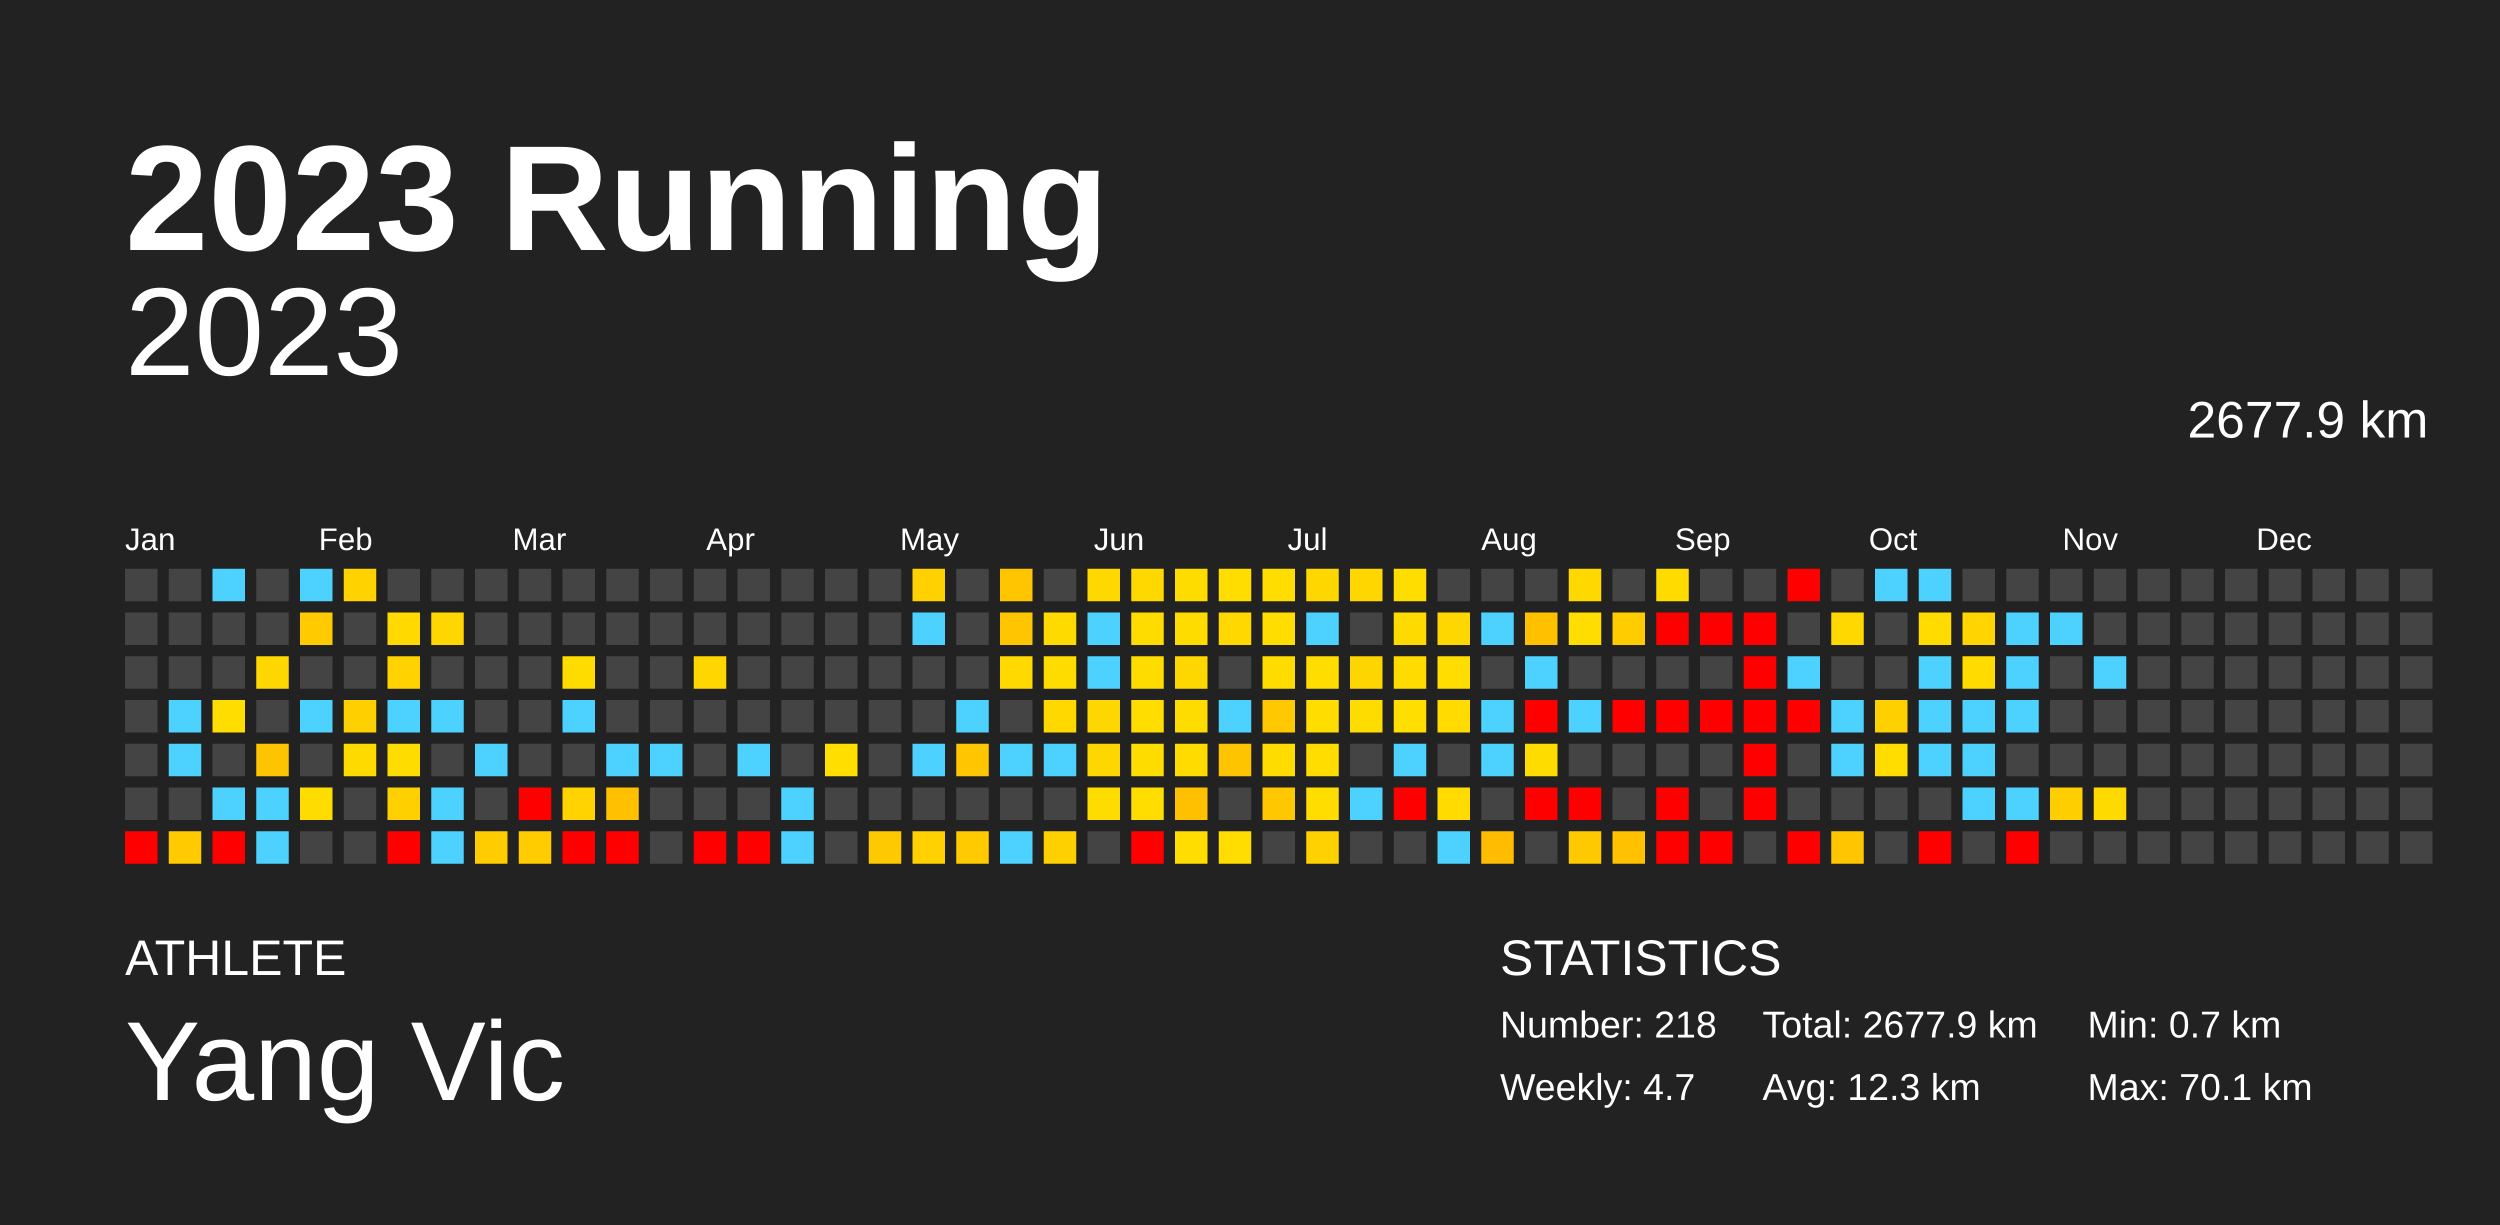
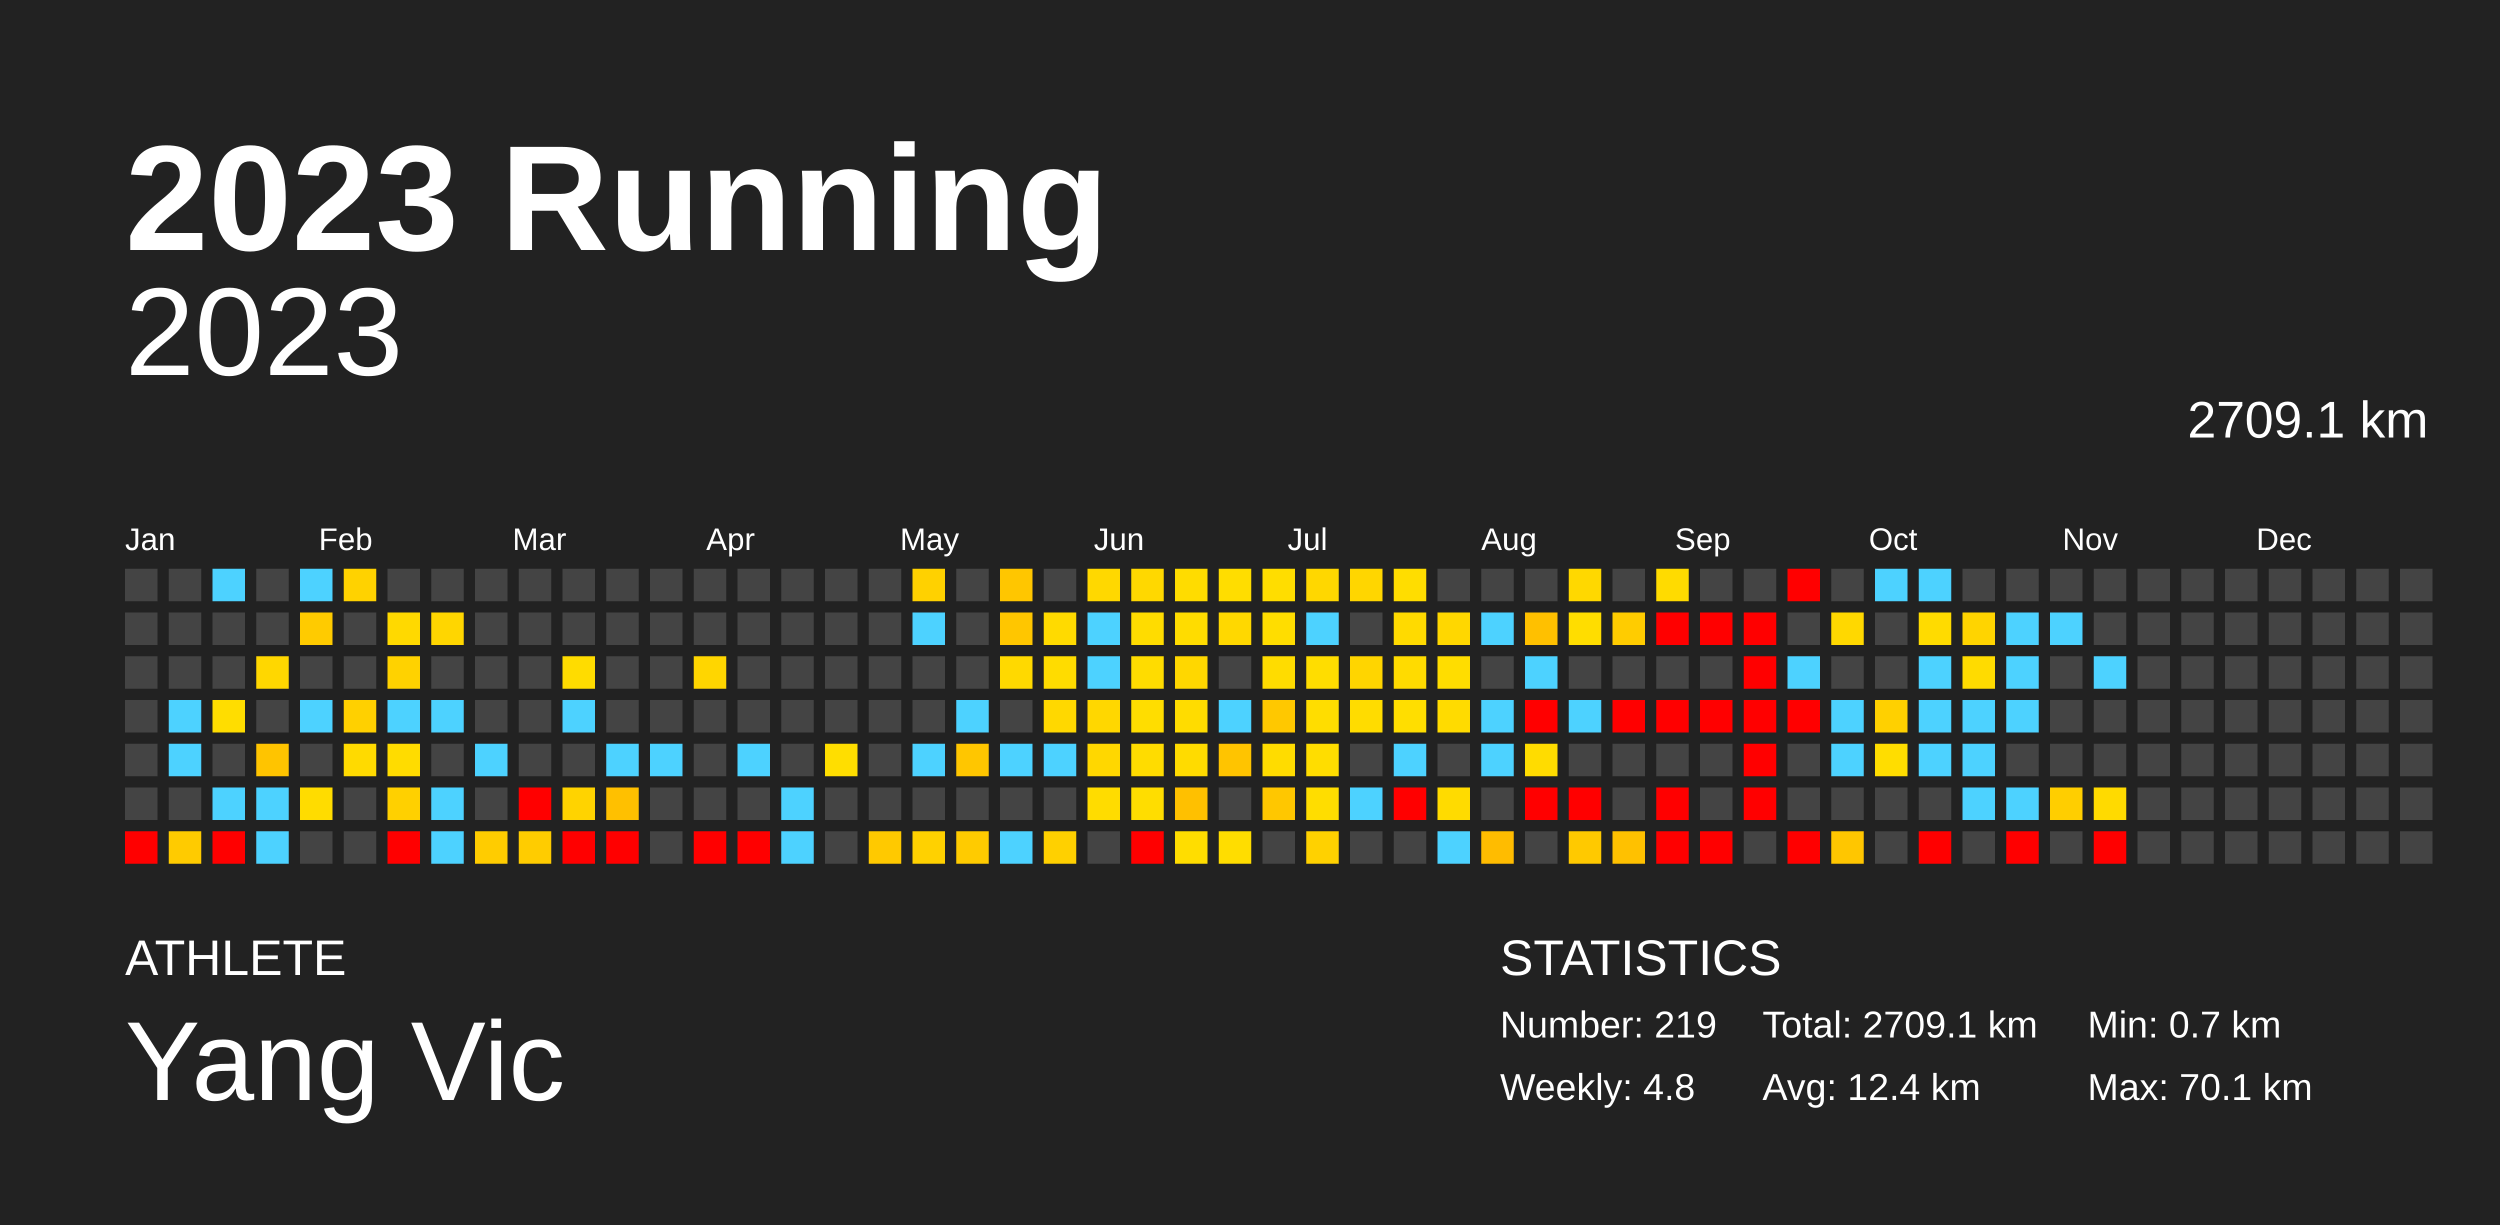
<svg xmlns="http://www.w3.org/2000/svg" baseProfile="full" height="98mm" version="1.1" viewBox="0,0,200,98" width="200mm">
  <defs />
  <rect fill="#222222" height="98" width="200" x="0" y="0" />
  <text fill="#FFFFFF" style="font-size:12px; font-family:Arial; font-weight:bold;" x="10" y="20">2023 Running</text>
  <text fill="#FFFFFF" style="font-size:4px; font-family:Arial" x="10" y="78">ATHLETE</text>
  <text fill="#FFFFFF" style="font-size:9px; font-family:Arial" x="10" y="88">Yang Vic</text>
  <text fill="#FFFFFF" style="font-size:4px; font-family:Arial" x="120" y="78">STATISTICS</text>
-   <text fill="#FFFFFF" style="font-size:3px; font-family:Arial" x="120" y="83">Number: 218</text>
-   <text fill="#FFFFFF" style="font-size:3px; font-family:Arial" x="120" y="88">Weekly: 4.7</text>
-   <text fill="#FFFFFF" style="font-size:3px; font-family:Arial" x="141" y="83">Total: 2677.9 km</text>
-   <text fill="#FFFFFF" style="font-size:3px; font-family:Arial" x="141" y="88">Avg: 12.3 km</text>
+   <text fill="#FFFFFF" style="font-size:3px; font-family:Arial" x="120" y="83">Number: 219</text>
+   <text fill="#FFFFFF" style="font-size:3px; font-family:Arial" x="120" y="88">Weekly: 4.8</text>
+   <text fill="#FFFFFF" style="font-size:3px; font-family:Arial" x="141" y="83">Total: 2709.1 km</text>
+   <text fill="#FFFFFF" style="font-size:3px; font-family:Arial" x="141" y="88">Avg: 12.4 km</text>
  <text fill="#FFFFFF" style="font-size:3px; font-family:Arial" x="167" y="83">Min: 0.7 km</text>
  <text fill="#FFFFFF" style="font-size:3px; font-family:Arial" x="167" y="88">Max: 70.1 km</text>
  <text alignment-baseline="hanging" fill="#FFFFFF" style="font-size:10.0px; font-family:Arial;" x="10" y="30">2023</text>
-   <text alignment-baseline="hanging" fill="#FFFFFF" style="font-size:4.125px; font-family:Arial;" x="175" y="35">2677.9 km</text>
+   <text alignment-baseline="hanging" fill="#FFFFFF" style="font-size:4.125px; font-family:Arial;" x="175" y="35">2709.1 km</text>
  <text fill="#FFFFFF" style="font-size:2.5px; font-family:Arial" x="10.0" y="44">Jan</text>
  <text fill="#FFFFFF" style="font-size:2.5px; font-family:Arial" x="25.5" y="44">Feb</text>
  <text fill="#FFFFFF" style="font-size:2.5px; font-family:Arial" x="41.0" y="44">Mar</text>
  <text fill="#FFFFFF" style="font-size:2.5px; font-family:Arial" x="56.5" y="44">Apr</text>
  <text fill="#FFFFFF" style="font-size:2.5px; font-family:Arial" x="72.0" y="44">May</text>
  <text fill="#FFFFFF" style="font-size:2.5px; font-family:Arial" x="87.5" y="44">Jun</text>
  <text fill="#FFFFFF" style="font-size:2.5px; font-family:Arial" x="103.0" y="44">Jul</text>
  <text fill="#FFFFFF" style="font-size:2.5px; font-family:Arial" x="118.5" y="44">Aug</text>
  <text fill="#FFFFFF" style="font-size:2.5px; font-family:Arial" x="134.0" y="44">Sep</text>
  <text fill="#FFFFFF" style="font-size:2.5px; font-family:Arial" x="149.5" y="44">Oct</text>
  <text fill="#FFFFFF" style="font-size:2.5px; font-family:Arial" x="165.0" y="44">Nov</text>
  <text fill="#FFFFFF" style="font-size:2.5px; font-family:Arial" x="180.5" y="44">Dec</text>
  <rect fill="#444444" height="2.6" width="2.6" x="10.0" y="45.5" />
  <rect fill="#444444" height="2.6" width="2.6" x="10.0" y="49.0" />
  <rect fill="#444444" height="2.6" width="2.6" x="10.0" y="52.5" />
  <rect fill="#444444" height="2.6" width="2.6" x="10.0" y="56.0" />
  <rect fill="#444444" height="2.6" width="2.6" x="10.0" y="59.5" />
  <rect fill="#444444" height="2.6" width="2.6" x="10.0" y="63.0" />
  <rect fill="red" height="2.6" width="2.6" x="10.0" y="66.5" />
  <rect fill="#444444" height="2.6" width="2.6" x="13.5" y="45.5" />
  <rect fill="#444444" height="2.6" width="2.6" x="13.5" y="49.0" />
  <rect fill="#444444" height="2.6" width="2.6" x="13.5" y="52.5" />
  <rect fill="#4dd2ff" height="2.6" width="2.6" x="13.5" y="56.0" />
  <rect fill="#4dd2ff" height="2.6" width="2.6" x="13.5" y="59.5" />
  <rect fill="#444444" height="2.6" width="2.6" x="13.5" y="63.0" />
  <rect fill="#ffcb00" height="2.6" width="2.6" x="13.5" y="66.5" />
  <rect fill="#4dd2ff" height="2.6" width="2.6" x="17.0" y="45.5" />
  <rect fill="#444444" height="2.6" width="2.6" x="17.0" y="49.0" />
  <rect fill="#444444" height="2.6" width="2.6" x="17.0" y="52.5" />
  <rect fill="#ffdd00" height="2.6" width="2.6" x="17.0" y="56.0" />
  <rect fill="#444444" height="2.6" width="2.6" x="17.0" y="59.5" />
  <rect fill="#4dd2ff" height="2.6" width="2.6" x="17.0" y="63.0" />
  <rect fill="red" height="2.6" width="2.6" x="17.0" y="66.5" />
  <rect fill="#444444" height="2.6" width="2.6" x="20.5" y="45.5" />
  <rect fill="#444444" height="2.6" width="2.6" x="20.5" y="49.0" />
  <rect fill="#ffd700" height="2.6" width="2.6" x="20.5" y="52.5" />
  <rect fill="#444444" height="2.6" width="2.6" x="20.5" y="56.0" />
  <rect fill="#ffc400" height="2.6" width="2.6" x="20.5" y="59.5" />
  <rect fill="#4dd2ff" height="2.6" width="2.6" x="20.5" y="63.0" />
  <rect fill="#4dd2ff" height="2.6" width="2.6" x="20.5" y="66.5" />
  <rect fill="#4dd2ff" height="2.6" width="2.6" x="24.0" y="45.5" />
  <rect fill="#ffcb00" height="2.6" width="2.6" x="24.0" y="49.0" />
  <rect fill="#444444" height="2.6" width="2.6" x="24.0" y="52.5" />
  <rect fill="#4dd2ff" height="2.6" width="2.6" x="24.0" y="56.0" />
  <rect fill="#444444" height="2.6" width="2.6" x="24.0" y="59.5" />
  <rect fill="#ffdc00" height="2.6" width="2.6" x="24.0" y="63.0" />
  <rect fill="#444444" height="2.6" width="2.6" x="24.0" y="66.5" />
  <rect fill="#ffd200" height="2.6" width="2.6" x="27.5" y="45.5" />
  <rect fill="#444444" height="2.6" width="2.6" x="27.5" y="49.0" />
  <rect fill="#444444" height="2.6" width="2.6" x="27.5" y="52.5" />
  <rect fill="#ffd000" height="2.6" width="2.6" x="27.5" y="56.0" />
  <rect fill="#ffda00" height="2.6" width="2.6" x="27.5" y="59.5" />
  <rect fill="#444444" height="2.6" width="2.6" x="27.5" y="63.0" />
  <rect fill="#444444" height="2.6" width="2.6" x="27.5" y="66.5" />
  <rect fill="#444444" height="2.6" width="2.6" x="31.0" y="45.5" />
  <rect fill="#ffd900" height="2.6" width="2.6" x="31.0" y="49.0" />
  <rect fill="#ffd200" height="2.6" width="2.6" x="31.0" y="52.5" />
  <rect fill="#4dd2ff" height="2.6" width="2.6" x="31.0" y="56.0" />
  <rect fill="#ffdc00" height="2.6" width="2.6" x="31.0" y="59.5" />
  <rect fill="#ffd000" height="2.6" width="2.6" x="31.0" y="63.0" />
  <rect fill="red" height="2.6" width="2.6" x="31.0" y="66.5" />
  <rect fill="#444444" height="2.6" width="2.6" x="34.5" y="45.5" />
  <rect fill="#ffd600" height="2.6" width="2.6" x="34.5" y="49.0" />
  <rect fill="#444444" height="2.6" width="2.6" x="34.5" y="52.5" />
  <rect fill="#4dd2ff" height="2.6" width="2.6" x="34.5" y="56.0" />
  <rect fill="#444444" height="2.6" width="2.6" x="34.5" y="59.5" />
  <rect fill="#4dd2ff" height="2.6" width="2.6" x="34.5" y="63.0" />
  <rect fill="#4dd2ff" height="2.6" width="2.6" x="34.5" y="66.5" />
  <rect fill="#444444" height="2.6" width="2.6" x="38.0" y="45.5" />
  <rect fill="#444444" height="2.6" width="2.6" x="38.0" y="49.0" />
  <rect fill="#444444" height="2.6" width="2.6" x="38.0" y="52.5" />
  <rect fill="#444444" height="2.6" width="2.6" x="38.0" y="56.0" />
  <rect fill="#4dd2ff" height="2.6" width="2.6" x="38.0" y="59.5" />
  <rect fill="#444444" height="2.6" width="2.6" x="38.0" y="63.0" />
  <rect fill="#ffcc00" height="2.6" width="2.6" x="38.0" y="66.5" />
  <rect fill="#444444" height="2.6" width="2.6" x="41.5" y="45.5" />
  <rect fill="#444444" height="2.6" width="2.6" x="41.5" y="49.0" />
  <rect fill="#444444" height="2.6" width="2.6" x="41.5" y="52.5" />
  <rect fill="#444444" height="2.6" width="2.6" x="41.5" y="56.0" />
  <rect fill="#444444" height="2.6" width="2.6" x="41.5" y="59.5" />
  <rect fill="red" height="2.6" width="2.6" x="41.5" y="63.0" />
  <rect fill="#ffcc00" height="2.6" width="2.6" x="41.5" y="66.5" />
  <rect fill="#444444" height="2.6" width="2.6" x="45.0" y="45.5" />
  <rect fill="#444444" height="2.6" width="2.6" x="45.0" y="49.0" />
  <rect fill="#ffdc00" height="2.6" width="2.6" x="45.0" y="52.5" />
  <rect fill="#4dd2ff" height="2.6" width="2.6" x="45.0" y="56.0" />
  <rect fill="#444444" height="2.6" width="2.6" x="45.0" y="59.5" />
  <rect fill="#ffd300" height="2.6" width="2.6" x="45.0" y="63.0" />
  <rect fill="red" height="2.6" width="2.6" x="45.0" y="66.5" />
  <rect fill="#444444" height="2.6" width="2.6" x="48.5" y="45.5" />
  <rect fill="#444444" height="2.6" width="2.6" x="48.5" y="49.0" />
  <rect fill="#444444" height="2.6" width="2.6" x="48.5" y="52.5" />
  <rect fill="#444444" height="2.6" width="2.6" x="48.5" y="56.0" />
  <rect fill="#4dd2ff" height="2.6" width="2.6" x="48.5" y="59.5" />
  <rect fill="#ffc000" height="2.6" width="2.6" x="48.5" y="63.0" />
  <rect fill="red" height="2.6" width="2.6" x="48.5" y="66.5" />
  <rect fill="#444444" height="2.6" width="2.6" x="52.0" y="45.5" />
  <rect fill="#444444" height="2.6" width="2.6" x="52.0" y="49.0" />
  <rect fill="#444444" height="2.6" width="2.6" x="52.0" y="52.5" />
  <rect fill="#444444" height="2.6" width="2.6" x="52.0" y="56.0" />
  <rect fill="#4dd2ff" height="2.6" width="2.6" x="52.0" y="59.5" />
  <rect fill="#444444" height="2.6" width="2.6" x="52.0" y="63.0" />
  <rect fill="#444444" height="2.6" width="2.6" x="52.0" y="66.5" />
  <rect fill="#444444" height="2.6" width="2.6" x="55.5" y="45.5" />
  <rect fill="#444444" height="2.6" width="2.6" x="55.5" y="49.0" />
  <rect fill="#ffd600" height="2.6" width="2.6" x="55.5" y="52.5" />
  <rect fill="#444444" height="2.6" width="2.6" x="55.5" y="56.0" />
  <rect fill="#444444" height="2.6" width="2.6" x="55.5" y="59.5" />
  <rect fill="#444444" height="2.6" width="2.6" x="55.5" y="63.0" />
  <rect fill="red" height="2.6" width="2.6" x="55.5" y="66.5" />
  <rect fill="#444444" height="2.6" width="2.6" x="59.0" y="45.5" />
  <rect fill="#444444" height="2.6" width="2.6" x="59.0" y="49.0" />
  <rect fill="#444444" height="2.6" width="2.6" x="59.0" y="52.5" />
  <rect fill="#444444" height="2.6" width="2.6" x="59.0" y="56.0" />
  <rect fill="#4dd2ff" height="2.6" width="2.6" x="59.0" y="59.5" />
  <rect fill="#444444" height="2.6" width="2.6" x="59.0" y="63.0" />
  <rect fill="red" height="2.6" width="2.6" x="59.0" y="66.5" />
  <rect fill="#444444" height="2.6" width="2.6" x="62.5" y="45.5" />
  <rect fill="#444444" height="2.6" width="2.6" x="62.5" y="49.0" />
  <rect fill="#444444" height="2.6" width="2.6" x="62.5" y="52.5" />
  <rect fill="#444444" height="2.6" width="2.6" x="62.5" y="56.0" />
  <rect fill="#444444" height="2.6" width="2.6" x="62.5" y="59.5" />
  <rect fill="#4dd2ff" height="2.6" width="2.6" x="62.5" y="63.0" />
  <rect fill="#4dd2ff" height="2.6" width="2.6" x="62.5" y="66.5" />
  <rect fill="#444444" height="2.6" width="2.6" x="66.0" y="45.5" />
  <rect fill="#444444" height="2.6" width="2.6" x="66.0" y="49.0" />
  <rect fill="#444444" height="2.6" width="2.6" x="66.0" y="52.5" />
  <rect fill="#444444" height="2.6" width="2.6" x="66.0" y="56.0" />
  <rect fill="#ffde00" height="2.6" width="2.6" x="66.0" y="59.5" />
  <rect fill="#444444" height="2.6" width="2.6" x="66.0" y="63.0" />
  <rect fill="#444444" height="2.6" width="2.6" x="66.0" y="66.5" />
  <rect fill="#444444" height="2.6" width="2.6" x="69.5" y="45.5" />
  <rect fill="#444444" height="2.6" width="2.6" x="69.5" y="49.0" />
  <rect fill="#444444" height="2.6" width="2.6" x="69.5" y="52.5" />
  <rect fill="#444444" height="2.6" width="2.6" x="69.5" y="56.0" />
  <rect fill="#444444" height="2.6" width="2.6" x="69.5" y="59.5" />
  <rect fill="#444444" height="2.6" width="2.6" x="69.5" y="63.0" />
  <rect fill="#ffc900" height="2.6" width="2.6" x="69.5" y="66.5" />
  <rect fill="#ffd100" height="2.6" width="2.6" x="73.0" y="45.5" />
  <rect fill="#4dd2ff" height="2.6" width="2.6" x="73.0" y="49.0" />
  <rect fill="#444444" height="2.6" width="2.6" x="73.0" y="52.5" />
  <rect fill="#444444" height="2.6" width="2.6" x="73.0" y="56.0" />
  <rect fill="#4dd2ff" height="2.6" width="2.6" x="73.0" y="59.5" />
  <rect fill="#444444" height="2.6" width="2.6" x="73.0" y="63.0" />
  <rect fill="#ffd100" height="2.6" width="2.6" x="73.0" y="66.5" />
  <rect fill="#444444" height="2.6" width="2.6" x="76.5" y="45.5" />
  <rect fill="#444444" height="2.6" width="2.6" x="76.5" y="49.0" />
  <rect fill="#444444" height="2.6" width="2.6" x="76.5" y="52.5" />
  <rect fill="#4dd2ff" height="2.6" width="2.6" x="76.5" y="56.0" />
  <rect fill="#ffc600" height="2.6" width="2.6" x="76.5" y="59.5" />
  <rect fill="#444444" height="2.6" width="2.6" x="76.5" y="63.0" />
  <rect fill="#ffcb00" height="2.6" width="2.6" x="76.5" y="66.5" />
  <rect fill="#ffc600" height="2.6" width="2.6" x="80.0" y="45.5" />
  <rect fill="#ffc600" height="2.6" width="2.6" x="80.0" y="49.0" />
  <rect fill="#ffd900" height="2.6" width="2.6" x="80.0" y="52.5" />
  <rect fill="#444444" height="2.6" width="2.6" x="80.0" y="56.0" />
  <rect fill="#4dd2ff" height="2.6" width="2.6" x="80.0" y="59.5" />
  <rect fill="#444444" height="2.6" width="2.6" x="80.0" y="63.0" />
  <rect fill="#4dd2ff" height="2.6" width="2.6" x="80.0" y="66.5" />
  <rect fill="#444444" height="2.6" width="2.6" x="83.5" y="45.5" />
  <rect fill="#ffda00" height="2.6" width="2.6" x="83.5" y="49.0" />
  <rect fill="#ffdc00" height="2.6" width="2.6" x="83.5" y="52.5" />
  <rect fill="#ffd800" height="2.6" width="2.6" x="83.5" y="56.0" />
  <rect fill="#4dd2ff" height="2.6" width="2.6" x="83.5" y="59.5" />
  <rect fill="#444444" height="2.6" width="2.6" x="83.5" y="63.0" />
  <rect fill="#ffd000" height="2.6" width="2.6" x="83.5" y="66.5" />
  <rect fill="#ffd800" height="2.6" width="2.6" x="87.0" y="45.5" />
  <rect fill="#4dd2ff" height="2.6" width="2.6" x="87.0" y="49.0" />
  <rect fill="#4dd2ff" height="2.6" width="2.6" x="87.0" y="52.5" />
  <rect fill="#ffd700" height="2.6" width="2.6" x="87.0" y="56.0" />
  <rect fill="#ffd700" height="2.6" width="2.6" x="87.0" y="59.5" />
  <rect fill="#ffdc00" height="2.6" width="2.6" x="87.0" y="63.0" />
  <rect fill="#444444" height="2.6" width="2.6" x="87.0" y="66.5" />
  <rect fill="#ffd800" height="2.6" width="2.6" x="90.5" y="45.5" />
  <rect fill="#ffdc00" height="2.6" width="2.6" x="90.5" y="49.0" />
  <rect fill="#ffdc00" height="2.6" width="2.6" x="90.5" y="52.5" />
  <rect fill="#ffdd00" height="2.6" width="2.6" x="90.5" y="56.0" />
  <rect fill="#ffdc00" height="2.6" width="2.6" x="90.5" y="59.5" />
  <rect fill="#ffdd00" height="2.6" width="2.6" x="90.5" y="63.0" />
  <rect fill="red" height="2.6" width="2.6" x="90.5" y="66.5" />
  <rect fill="#ffdc00" height="2.6" width="2.6" x="94.0" y="45.5" />
  <rect fill="#ffdc00" height="2.6" width="2.6" x="94.0" y="49.0" />
  <rect fill="#ffd700" height="2.6" width="2.6" x="94.0" y="52.5" />
  <rect fill="#ffdc00" height="2.6" width="2.6" x="94.0" y="56.0" />
  <rect fill="#ffdb00" height="2.6" width="2.6" x="94.0" y="59.5" />
  <rect fill="#ffc000" height="2.6" width="2.6" x="94.0" y="63.0" />
  <rect fill="#ffdd00" height="2.6" width="2.6" x="94.0" y="66.5" />
  <rect fill="#ffdd00" height="2.6" width="2.6" x="97.5" y="45.5" />
  <rect fill="#ffd800" height="2.6" width="2.6" x="97.5" y="49.0" />
  <rect fill="#444444" height="2.6" width="2.6" x="97.5" y="52.5" />
  <rect fill="#4dd2ff" height="2.6" width="2.6" x="97.5" y="56.0" />
  <rect fill="#ffc400" height="2.6" width="2.6" x="97.5" y="59.5" />
  <rect fill="#444444" height="2.6" width="2.6" x="97.5" y="63.0" />
  <rect fill="#ffdd00" height="2.6" width="2.6" x="97.5" y="66.5" />
  <rect fill="#ffdd00" height="2.6" width="2.6" x="101.0" y="45.5" />
  <rect fill="#ffdd00" height="2.6" width="2.6" x="101.0" y="49.0" />
  <rect fill="#ffdc00" height="2.6" width="2.6" x="101.0" y="52.5" />
  <rect fill="#ffc800" height="2.6" width="2.6" x="101.0" y="56.0" />
  <rect fill="#ffdc00" height="2.6" width="2.6" x="101.0" y="59.5" />
  <rect fill="#ffc700" height="2.6" width="2.6" x="101.0" y="63.0" />
  <rect fill="#444444" height="2.6" width="2.6" x="101.0" y="66.5" />
  <rect fill="#ffd700" height="2.6" width="2.6" x="104.5" y="45.5" />
  <rect fill="#4dd2ff" height="2.6" width="2.6" x="104.5" y="49.0" />
  <rect fill="#ffdd00" height="2.6" width="2.6" x="104.5" y="52.5" />
  <rect fill="#ffdd00" height="2.6" width="2.6" x="104.5" y="56.0" />
  <rect fill="#ffdd00" height="2.6" width="2.6" x="104.5" y="59.5" />
  <rect fill="#ffdd00" height="2.6" width="2.6" x="104.5" y="63.0" />
  <rect fill="#ffd100" height="2.6" width="2.6" x="104.5" y="66.5" />
  <rect fill="#ffd600" height="2.6" width="2.6" x="108.0" y="45.5" />
  <rect fill="#444444" height="2.6" width="2.6" x="108.0" y="49.0" />
  <rect fill="#ffd500" height="2.6" width="2.6" x="108.0" y="52.5" />
  <rect fill="#ffdc00" height="2.6" width="2.6" x="108.0" y="56.0" />
  <rect fill="#444444" height="2.6" width="2.6" x="108.0" y="59.5" />
  <rect fill="#4dd2ff" height="2.6" width="2.6" x="108.0" y="63.0" />
  <rect fill="#444444" height="2.6" width="2.6" x="108.0" y="66.5" />
  <rect fill="#ffdd00" height="2.6" width="2.6" x="111.5" y="45.5" />
  <rect fill="#ffda00" height="2.6" width="2.6" x="111.5" y="49.0" />
  <rect fill="#ffdb00" height="2.6" width="2.6" x="111.5" y="52.5" />
  <rect fill="#ffde00" height="2.6" width="2.6" x="111.5" y="56.0" />
  <rect fill="#4dd2ff" height="2.6" width="2.6" x="111.5" y="59.5" />
  <rect fill="red" height="2.6" width="2.6" x="111.5" y="63.0" />
  <rect fill="#444444" height="2.6" width="2.6" x="111.5" y="66.5" />
  <rect fill="#444444" height="2.6" width="2.6" x="115.0" y="45.5" />
  <rect fill="#ffd700" height="2.6" width="2.6" x="115.0" y="49.0" />
  <rect fill="#ffdd00" height="2.6" width="2.6" x="115.0" y="52.5" />
  <rect fill="#ffdb00" height="2.6" width="2.6" x="115.0" y="56.0" />
  <rect fill="#444444" height="2.6" width="2.6" x="115.0" y="59.5" />
  <rect fill="#ffdb00" height="2.6" width="2.6" x="115.0" y="63.0" />
  <rect fill="#4dd2ff" height="2.6" width="2.6" x="115.0" y="66.5" />
  <rect fill="#444444" height="2.6" width="2.6" x="118.5" y="45.5" />
  <rect fill="#4dd2ff" height="2.6" width="2.6" x="118.5" y="49.0" />
  <rect fill="#444444" height="2.6" width="2.6" x="118.5" y="52.5" />
  <rect fill="#4dd2ff" height="2.6" width="2.6" x="118.5" y="56.0" />
  <rect fill="#4dd2ff" height="2.6" width="2.6" x="118.5" y="59.5" />
  <rect fill="#444444" height="2.6" width="2.6" x="118.5" y="63.0" />
  <rect fill="#ffbc00" height="2.6" width="2.6" x="118.5" y="66.5" />
  <rect fill="#444444" height="2.6" width="2.6" x="122.0" y="45.5" />
  <rect fill="#ffc000" height="2.6" width="2.6" x="122.0" y="49.0" />
  <rect fill="#4dd2ff" height="2.6" width="2.6" x="122.0" y="52.5" />
  <rect fill="red" height="2.6" width="2.6" x="122.0" y="56.0" />
  <rect fill="#ffdc00" height="2.6" width="2.6" x="122.0" y="59.5" />
  <rect fill="red" height="2.6" width="2.6" x="122.0" y="63.0" />
  <rect fill="#444444" height="2.6" width="2.6" x="122.0" y="66.5" />
  <rect fill="#ffd800" height="2.6" width="2.6" x="125.5" y="45.5" />
  <rect fill="#ffdd00" height="2.6" width="2.6" x="125.5" y="49.0" />
  <rect fill="#444444" height="2.6" width="2.6" x="125.5" y="52.5" />
  <rect fill="#4dd2ff" height="2.6" width="2.6" x="125.5" y="56.0" />
  <rect fill="#444444" height="2.6" width="2.6" x="125.5" y="59.5" />
  <rect fill="red" height="2.6" width="2.6" x="125.5" y="63.0" />
  <rect fill="#ffc900" height="2.6" width="2.6" x="125.5" y="66.5" />
  <rect fill="#444444" height="2.6" width="2.6" x="129.0" y="45.5" />
  <rect fill="#ffcc00" height="2.6" width="2.6" x="129.0" y="49.0" />
  <rect fill="#444444" height="2.6" width="2.6" x="129.0" y="52.5" />
  <rect fill="red" height="2.6" width="2.6" x="129.0" y="56.0" />
  <rect fill="#444444" height="2.6" width="2.6" x="129.0" y="59.5" />
  <rect fill="#444444" height="2.6" width="2.6" x="129.0" y="63.0" />
  <rect fill="#ffc100" height="2.6" width="2.6" x="129.0" y="66.5" />
  <rect fill="#ffdb00" height="2.6" width="2.6" x="132.5" y="45.5" />
  <rect fill="red" height="2.6" width="2.6" x="132.5" y="49.0" />
  <rect fill="#444444" height="2.6" width="2.6" x="132.5" y="52.5" />
  <rect fill="red" height="2.6" width="2.6" x="132.5" y="56.0" />
  <rect fill="#444444" height="2.6" width="2.6" x="132.5" y="59.5" />
  <rect fill="red" height="2.6" width="2.6" x="132.5" y="63.0" />
  <rect fill="red" height="2.6" width="2.6" x="132.5" y="66.5" />
  <rect fill="#444444" height="2.6" width="2.6" x="136.0" y="45.5" />
  <rect fill="red" height="2.6" width="2.6" x="136.0" y="49.0" />
  <rect fill="#444444" height="2.6" width="2.6" x="136.0" y="52.5" />
  <rect fill="red" height="2.6" width="2.6" x="136.0" y="56.0" />
  <rect fill="#444444" height="2.6" width="2.6" x="136.0" y="59.5" />
  <rect fill="#444444" height="2.6" width="2.6" x="136.0" y="63.0" />
  <rect fill="red" height="2.6" width="2.6" x="136.0" y="66.5" />
  <rect fill="#444444" height="2.6" width="2.6" x="139.5" y="45.5" />
  <rect fill="red" height="2.6" width="2.6" x="139.5" y="49.0" />
  <rect fill="red" height="2.6" width="2.6" x="139.5" y="52.5" />
  <rect fill="red" height="2.6" width="2.6" x="139.5" y="56.0" />
  <rect fill="red" height="2.6" width="2.6" x="139.5" y="59.5" />
  <rect fill="red" height="2.6" width="2.6" x="139.5" y="63.0" />
  <rect fill="#444444" height="2.6" width="2.6" x="139.5" y="66.5" />
  <rect fill="red" height="2.6" width="2.6" x="143.0" y="45.5" />
  <rect fill="#444444" height="2.6" width="2.6" x="143.0" y="49.0" />
  <rect fill="#4dd2ff" height="2.6" width="2.6" x="143.0" y="52.5" />
  <rect fill="red" height="2.6" width="2.6" x="143.0" y="56.0" />
  <rect fill="#444444" height="2.6" width="2.6" x="143.0" y="59.5" />
  <rect fill="#444444" height="2.6" width="2.6" x="143.0" y="63.0" />
  <rect fill="red" height="2.6" width="2.6" x="143.0" y="66.5" />
  <rect fill="#444444" height="2.6" width="2.6" x="146.5" y="45.5" />
  <rect fill="#ffd800" height="2.6" width="2.6" x="146.5" y="49.0" />
  <rect fill="#444444" height="2.6" width="2.6" x="146.5" y="52.5" />
  <rect fill="#4dd2ff" height="2.6" width="2.6" x="146.5" y="56.0" />
  <rect fill="#4dd2ff" height="2.6" width="2.6" x="146.5" y="59.5" />
  <rect fill="#444444" height="2.6" width="2.6" x="146.5" y="63.0" />
  <rect fill="#ffc600" height="2.6" width="2.6" x="146.5" y="66.5" />
  <rect fill="#4dd2ff" height="2.6" width="2.6" x="150.0" y="45.5" />
  <rect fill="#444444" height="2.6" width="2.6" x="150.0" y="49.0" />
  <rect fill="#444444" height="2.6" width="2.6" x="150.0" y="52.5" />
  <rect fill="#ffd000" height="2.6" width="2.6" x="150.0" y="56.0" />
  <rect fill="#ffdd00" height="2.6" width="2.6" x="150.0" y="59.5" />
  <rect fill="#444444" height="2.6" width="2.6" x="150.0" y="63.0" />
  <rect fill="#444444" height="2.6" width="2.6" x="150.0" y="66.5" />
  <rect fill="#4dd2ff" height="2.6" width="2.6" x="153.5" y="45.5" />
  <rect fill="#ffdb00" height="2.6" width="2.6" x="153.5" y="49.0" />
  <rect fill="#4dd2ff" height="2.6" width="2.6" x="153.5" y="52.5" />
  <rect fill="#4dd2ff" height="2.6" width="2.6" x="153.5" y="56.0" />
  <rect fill="#4dd2ff" height="2.6" width="2.6" x="153.5" y="59.5" />
  <rect fill="#444444" height="2.6" width="2.6" x="153.5" y="63.0" />
  <rect fill="red" height="2.6" width="2.6" x="153.5" y="66.5" />
  <rect fill="#444444" height="2.6" width="2.6" x="157.0" y="45.5" />
  <rect fill="#ffd400" height="2.6" width="2.6" x="157.0" y="49.0" />
  <rect fill="#ffdb00" height="2.6" width="2.6" x="157.0" y="52.5" />
  <rect fill="#4dd2ff" height="2.6" width="2.6" x="157.0" y="56.0" />
  <rect fill="#4dd2ff" height="2.6" width="2.6" x="157.0" y="59.5" />
  <rect fill="#4dd2ff" height="2.6" width="2.6" x="157.0" y="63.0" />
  <rect fill="#444444" height="2.6" width="2.6" x="157.0" y="66.5" />
  <rect fill="#444444" height="2.6" width="2.6" x="160.5" y="45.5" />
  <rect fill="#4dd2ff" height="2.6" width="2.6" x="160.5" y="49.0" />
  <rect fill="#4dd2ff" height="2.6" width="2.6" x="160.5" y="52.5" />
  <rect fill="#4dd2ff" height="2.6" width="2.6" x="160.5" y="56.0" />
  <rect fill="#444444" height="2.6" width="2.6" x="160.5" y="59.5" />
  <rect fill="#4dd2ff" height="2.6" width="2.6" x="160.5" y="63.0" />
  <rect fill="red" height="2.6" width="2.6" x="160.5" y="66.5" />
  <rect fill="#444444" height="2.6" width="2.6" x="164.0" y="45.5" />
  <rect fill="#4dd2ff" height="2.6" width="2.6" x="164.0" y="49.0" />
  <rect fill="#444444" height="2.6" width="2.6" x="164.0" y="52.5" />
  <rect fill="#444444" height="2.6" width="2.6" x="164.0" y="56.0" />
  <rect fill="#444444" height="2.6" width="2.6" x="164.0" y="59.5" />
  <rect fill="#ffce00" height="2.6" width="2.6" x="164.0" y="63.0" />
  <rect fill="#444444" height="2.6" width="2.6" x="164.0" y="66.5" />
  <rect fill="#444444" height="2.6" width="2.6" x="167.5" y="45.5" />
  <rect fill="#444444" height="2.6" width="2.6" x="167.5" y="49.0" />
  <rect fill="#4dd2ff" height="2.6" width="2.6" x="167.5" y="52.5" />
  <rect fill="#444444" height="2.6" width="2.6" x="167.5" y="56.0" />
  <rect fill="#444444" height="2.6" width="2.6" x="167.5" y="59.5" />
  <rect fill="#ffda00" height="2.6" width="2.6" x="167.5" y="63.0" />
-   <rect fill="#444444" height="2.6" width="2.6" x="167.5" y="66.5" />
+   <rect fill="red" height="2.6" width="2.6" x="167.5" y="66.5" />
  <rect fill="#444444" height="2.6" width="2.6" x="171.0" y="45.5" />
  <rect fill="#444444" height="2.6" width="2.6" x="171.0" y="49.0" />
  <rect fill="#444444" height="2.6" width="2.6" x="171.0" y="52.5" />
  <rect fill="#444444" height="2.6" width="2.6" x="171.0" y="56.0" />
  <rect fill="#444444" height="2.6" width="2.6" x="171.0" y="59.5" />
  <rect fill="#444444" height="2.6" width="2.6" x="171.0" y="63.0" />
  <rect fill="#444444" height="2.6" width="2.6" x="171.0" y="66.5" />
  <rect fill="#444444" height="2.6" width="2.6" x="174.5" y="45.5" />
  <rect fill="#444444" height="2.6" width="2.6" x="174.5" y="49.0" />
  <rect fill="#444444" height="2.6" width="2.6" x="174.5" y="52.5" />
  <rect fill="#444444" height="2.6" width="2.6" x="174.5" y="56.0" />
  <rect fill="#444444" height="2.6" width="2.6" x="174.5" y="59.5" />
  <rect fill="#444444" height="2.6" width="2.6" x="174.5" y="63.0" />
  <rect fill="#444444" height="2.6" width="2.6" x="174.5" y="66.5" />
  <rect fill="#444444" height="2.6" width="2.6" x="178.0" y="45.5" />
  <rect fill="#444444" height="2.6" width="2.6" x="178.0" y="49.0" />
  <rect fill="#444444" height="2.6" width="2.6" x="178.0" y="52.5" />
  <rect fill="#444444" height="2.6" width="2.6" x="178.0" y="56.0" />
  <rect fill="#444444" height="2.6" width="2.6" x="178.0" y="59.5" />
  <rect fill="#444444" height="2.6" width="2.6" x="178.0" y="63.0" />
  <rect fill="#444444" height="2.6" width="2.6" x="178.0" y="66.5" />
  <rect fill="#444444" height="2.6" width="2.6" x="181.5" y="45.5" />
  <rect fill="#444444" height="2.6" width="2.6" x="181.5" y="49.0" />
  <rect fill="#444444" height="2.6" width="2.6" x="181.5" y="52.5" />
  <rect fill="#444444" height="2.6" width="2.6" x="181.5" y="56.0" />
  <rect fill="#444444" height="2.6" width="2.6" x="181.5" y="59.5" />
  <rect fill="#444444" height="2.6" width="2.6" x="181.5" y="63.0" />
  <rect fill="#444444" height="2.6" width="2.6" x="181.5" y="66.5" />
  <rect fill="#444444" height="2.6" width="2.6" x="185.0" y="45.5" />
  <rect fill="#444444" height="2.6" width="2.6" x="185.0" y="49.0" />
  <rect fill="#444444" height="2.6" width="2.6" x="185.0" y="52.5" />
  <rect fill="#444444" height="2.6" width="2.6" x="185.0" y="56.0" />
  <rect fill="#444444" height="2.6" width="2.6" x="185.0" y="59.5" />
  <rect fill="#444444" height="2.6" width="2.6" x="185.0" y="63.0" />
  <rect fill="#444444" height="2.6" width="2.6" x="185.0" y="66.5" />
  <rect fill="#444444" height="2.6" width="2.6" x="188.5" y="45.5" />
  <rect fill="#444444" height="2.6" width="2.6" x="188.5" y="49.0" />
  <rect fill="#444444" height="2.6" width="2.6" x="188.5" y="52.5" />
  <rect fill="#444444" height="2.6" width="2.6" x="188.5" y="56.0" />
  <rect fill="#444444" height="2.6" width="2.6" x="188.5" y="59.5" />
  <rect fill="#444444" height="2.6" width="2.6" x="188.5" y="63.0" />
  <rect fill="#444444" height="2.6" width="2.6" x="188.5" y="66.5" />
  <rect fill="#444444" height="2.6" width="2.6" x="192.0" y="45.5" />
  <rect fill="#444444" height="2.6" width="2.6" x="192.0" y="49.0" />
  <rect fill="#444444" height="2.6" width="2.6" x="192.0" y="52.5" />
  <rect fill="#444444" height="2.6" width="2.6" x="192.0" y="56.0" />
  <rect fill="#444444" height="2.6" width="2.6" x="192.0" y="59.5" />
  <rect fill="#444444" height="2.6" width="2.6" x="192.0" y="63.0" />
  <rect fill="#444444" height="2.6" width="2.6" x="192.0" y="66.5" />
</svg>
